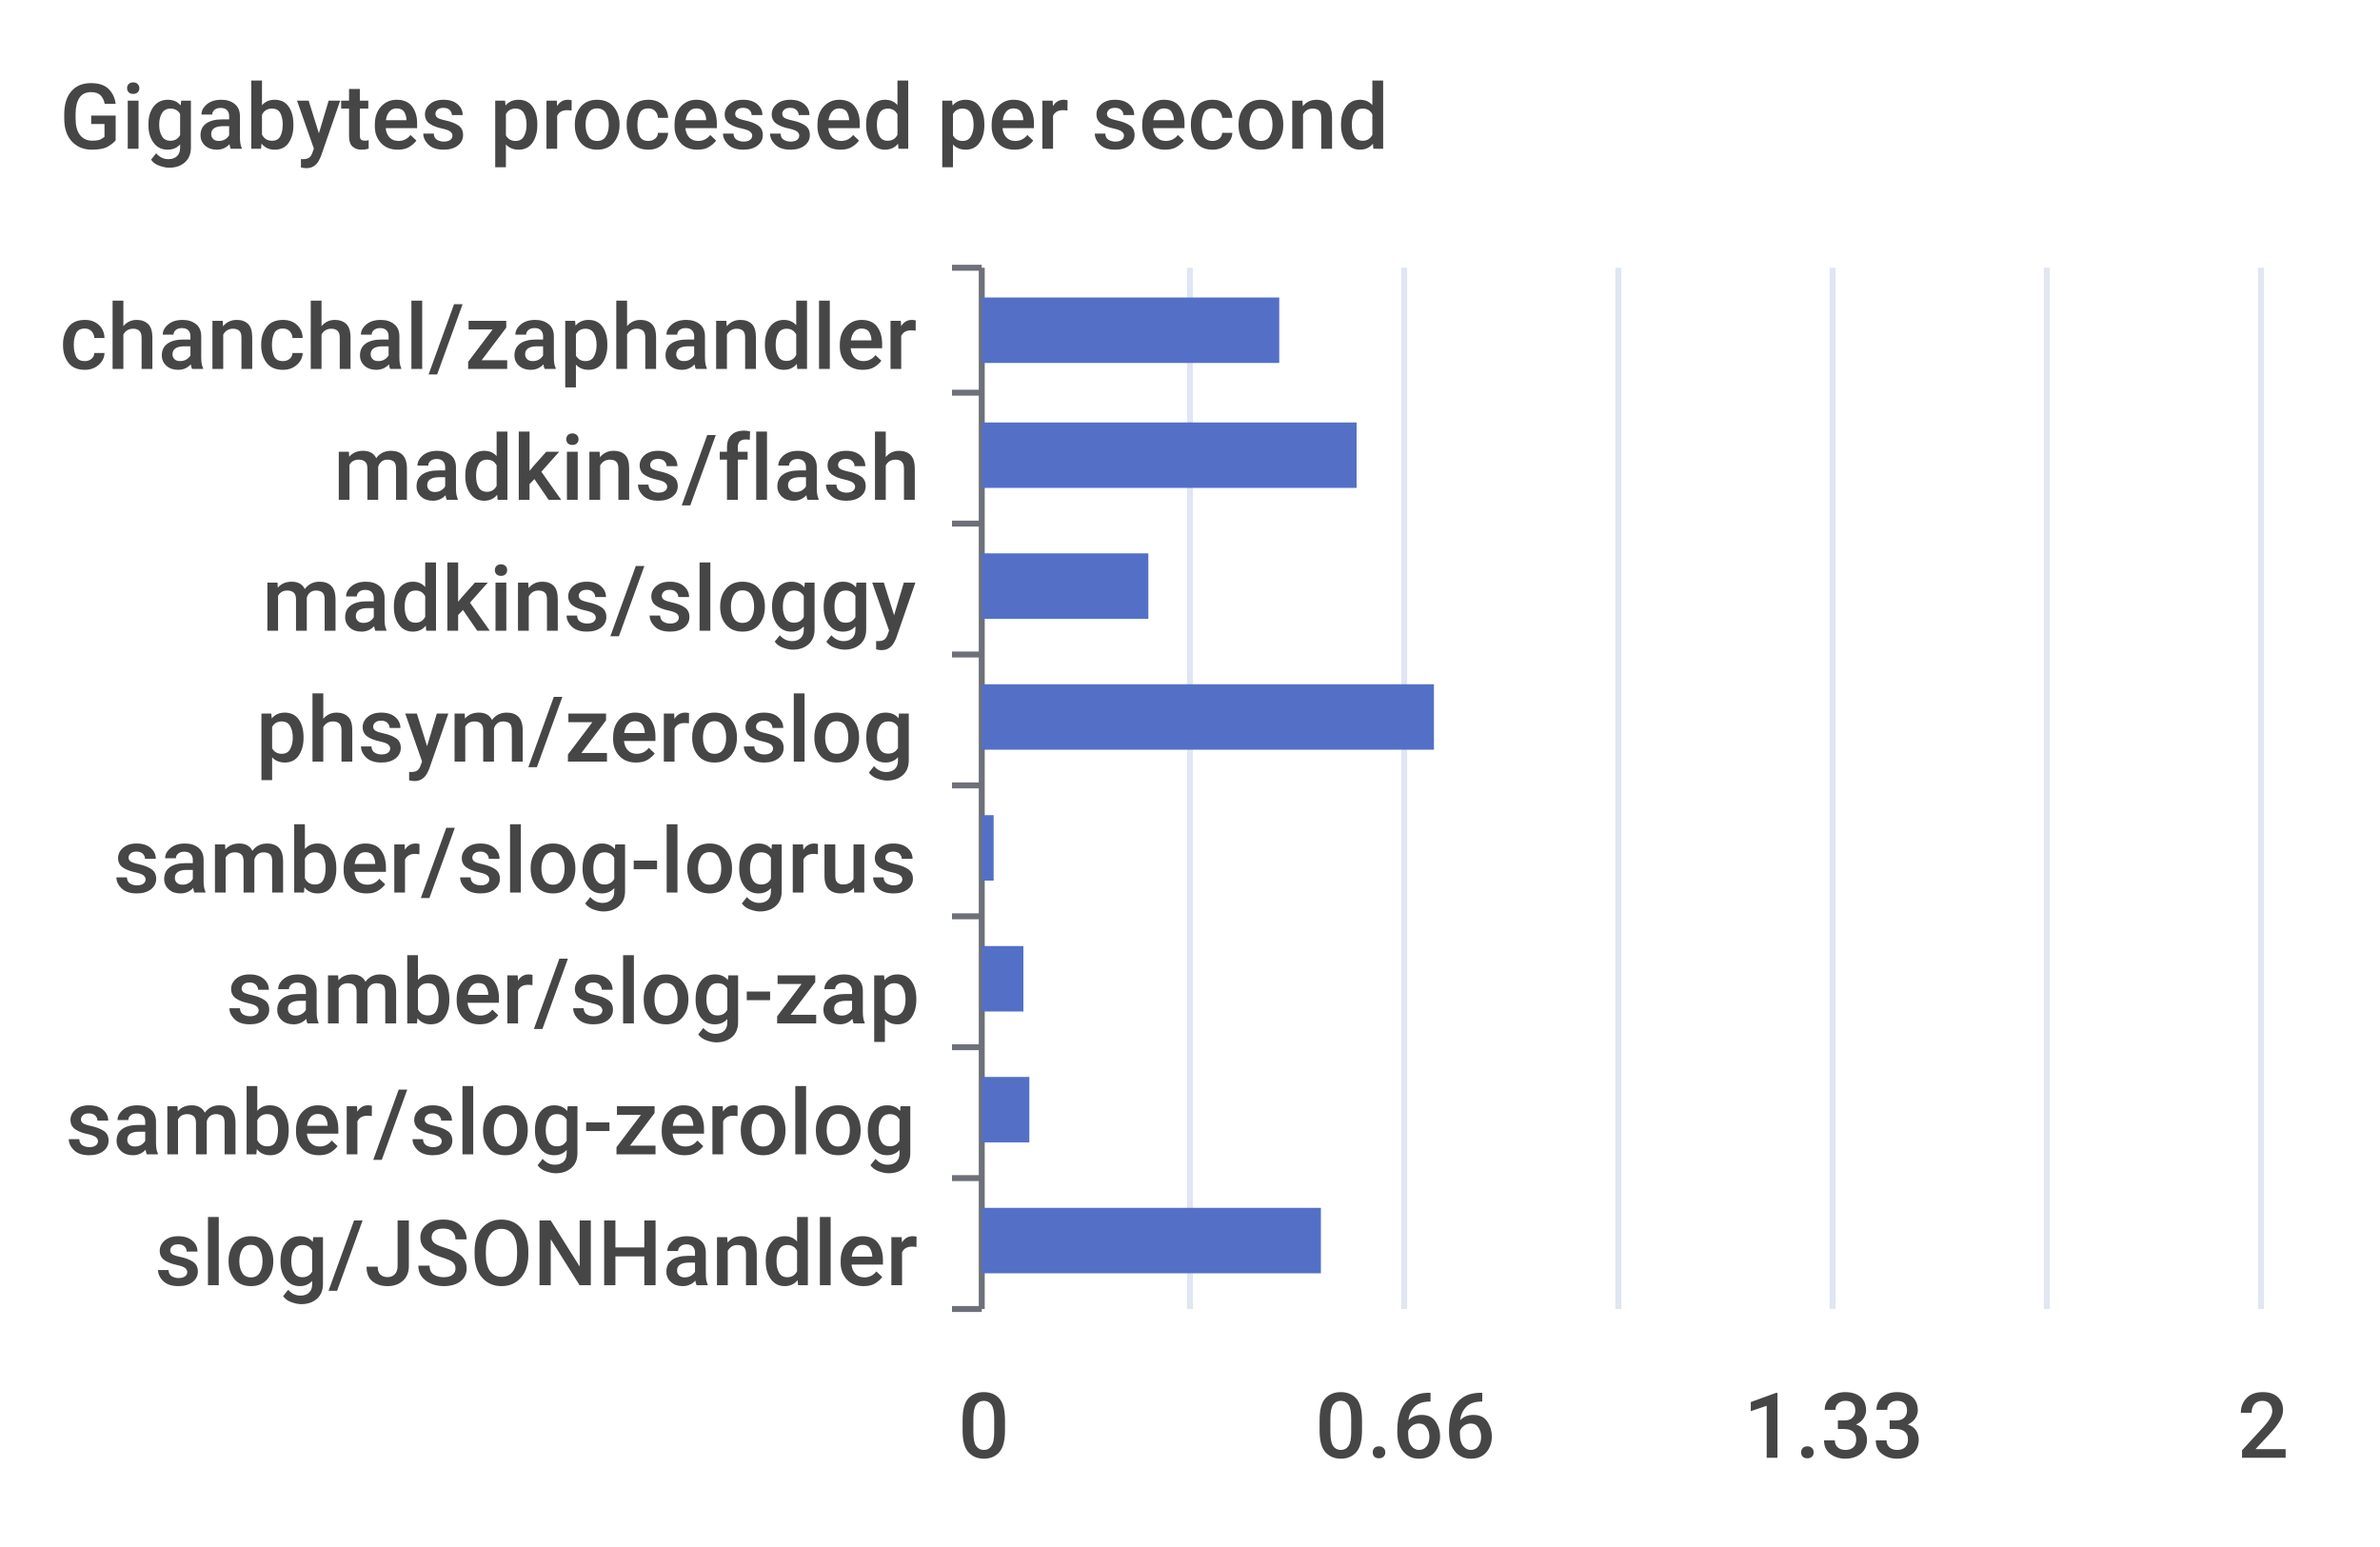
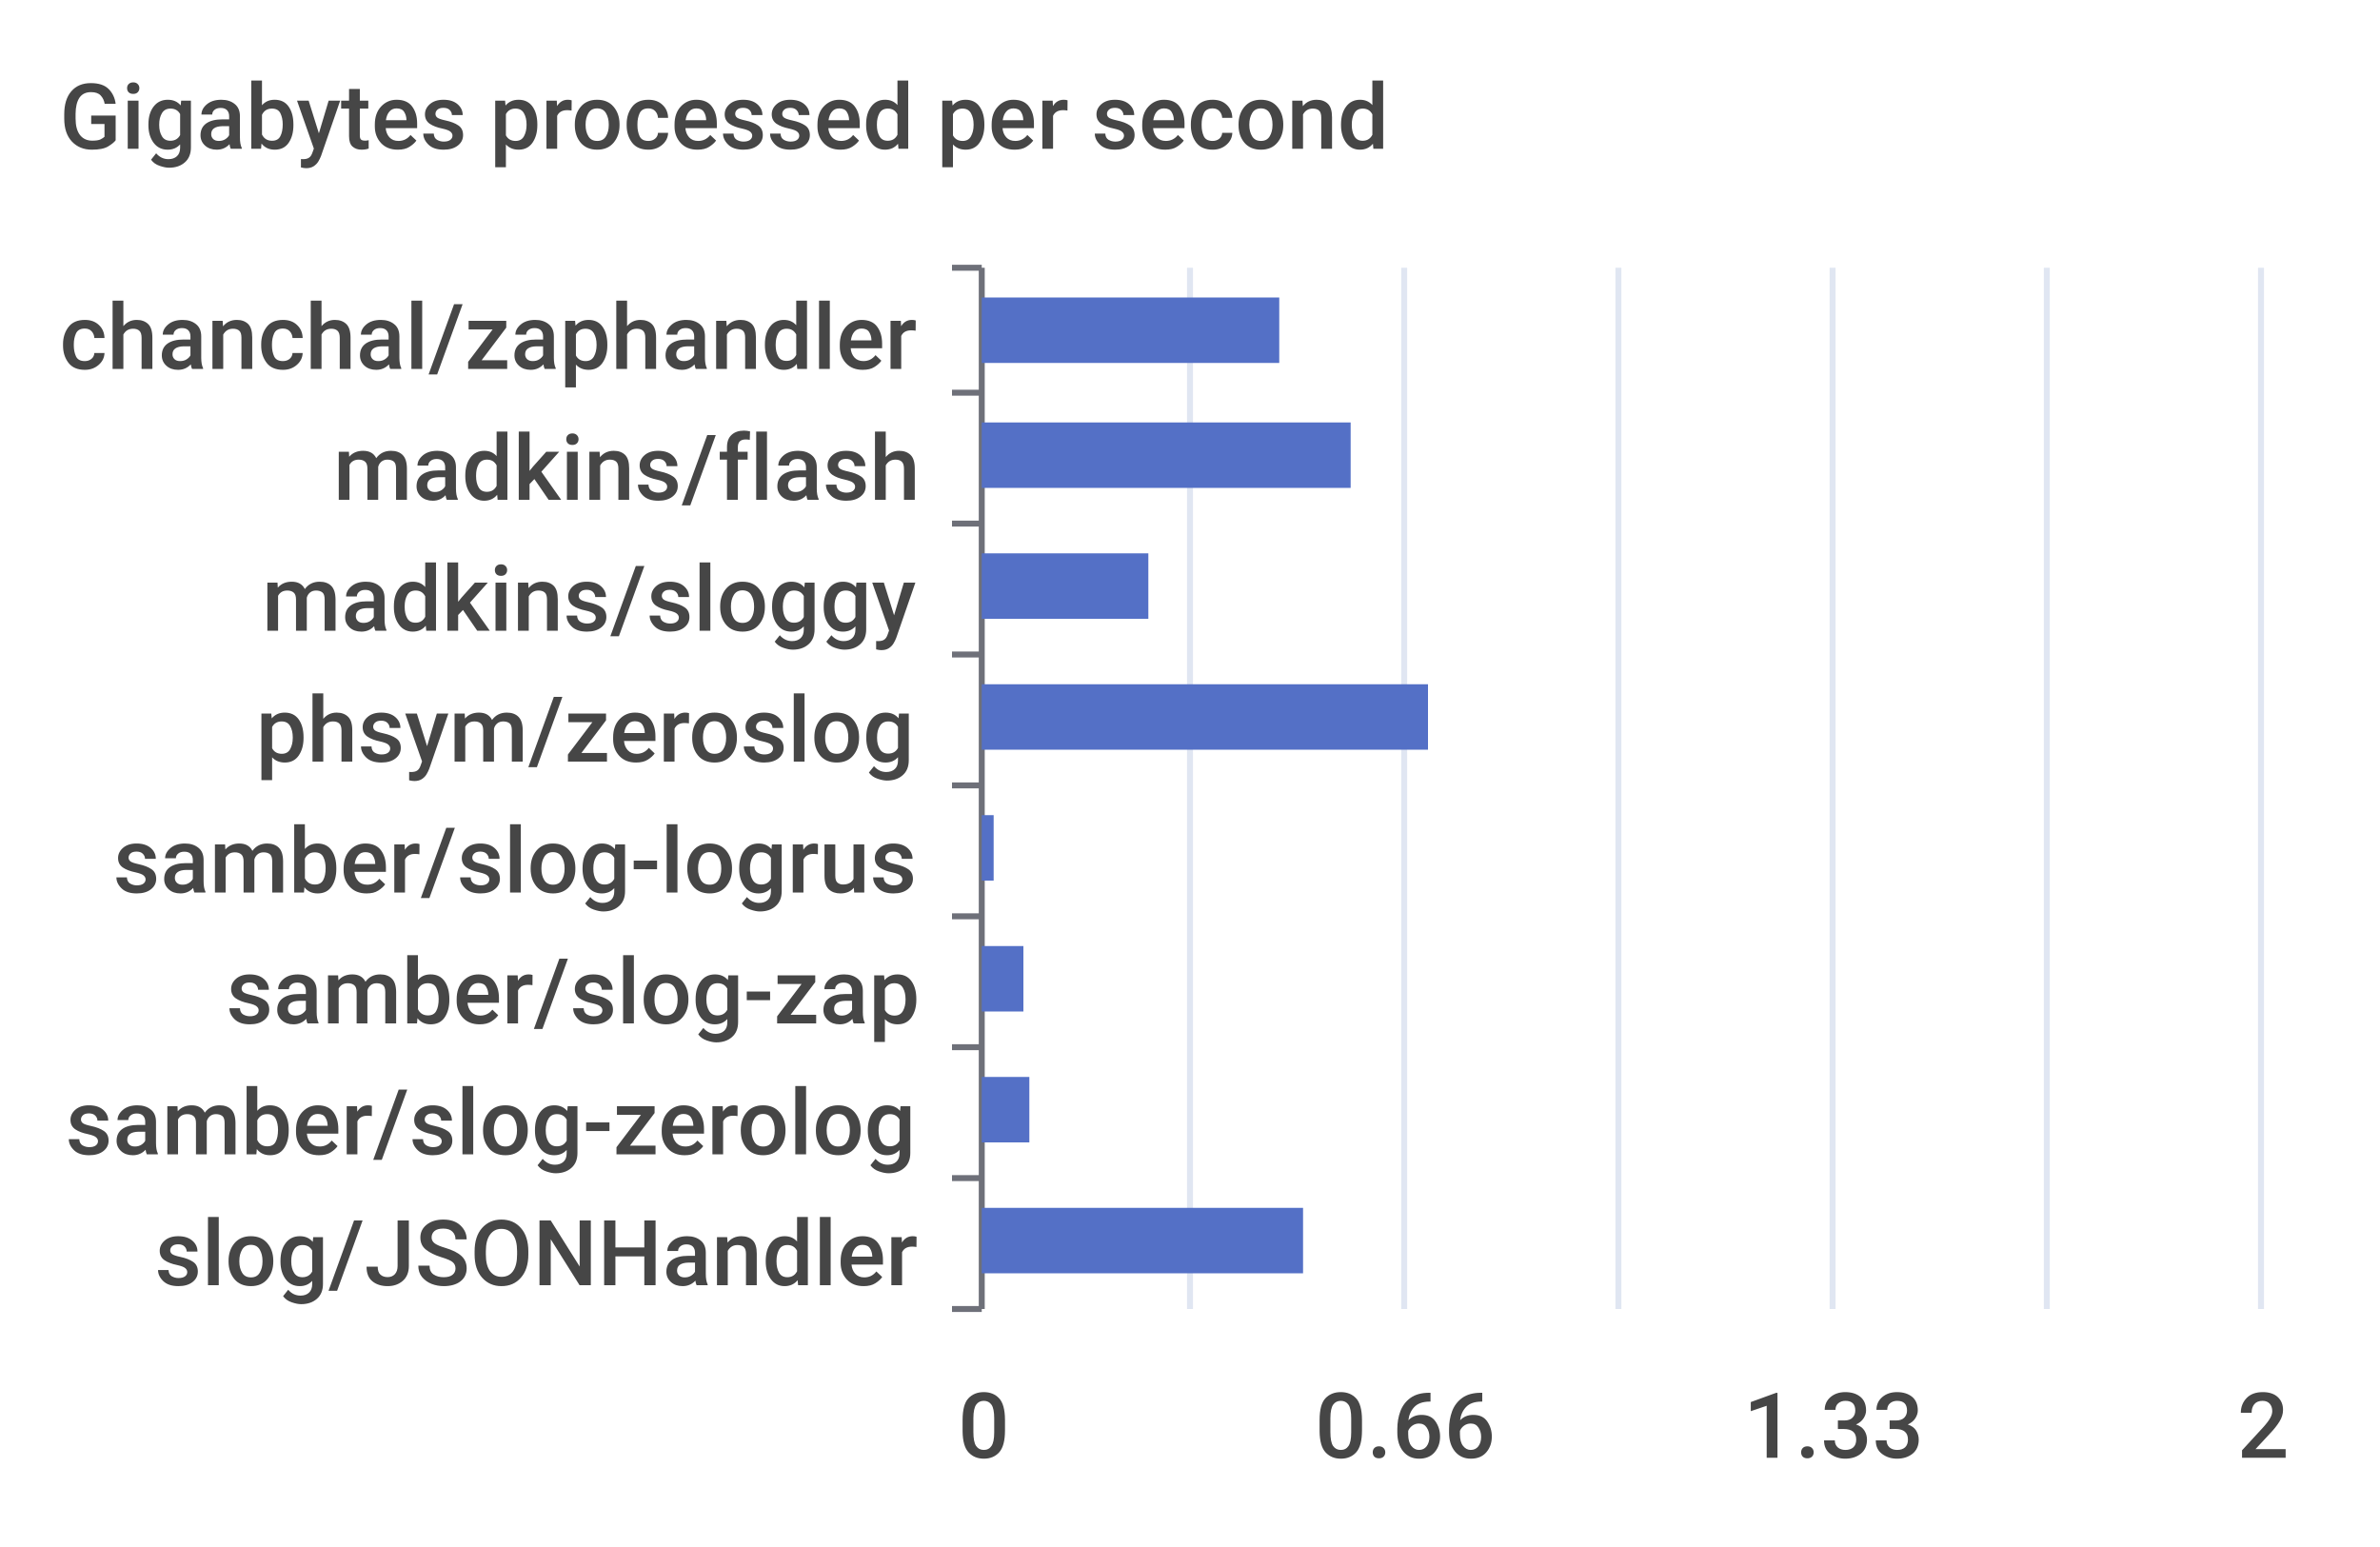
<svg xmlns="http://www.w3.org/2000/svg" width="400" height="260">\n<path d="M 0 0 L 400 0 L 400 260 L 0 260 L 0 0" style="stroke-width:0;stroke:none;fill:rgba(255,255,255,1.0)" />
  <text x="10" y="25" style="stroke-width:0;stroke:none;fill:rgba(70,70,70,1.0);font-size:15.3px;font-family:'Roboto Medium',sans-serif">Gigabytes processed per second</text>
  <path d="M 160 45 L 165 45" style="stroke-width:1;stroke:rgba(110,112,121,1.0);fill:none" />
  <path d="M 160 66 L 165 66" style="stroke-width:1;stroke:rgba(110,112,121,1.0);fill:none" />
  <path d="M 160 88 L 165 88" style="stroke-width:1;stroke:rgba(110,112,121,1.0);fill:none" />
  <path d="M 160 110 L 165 110" style="stroke-width:1;stroke:rgba(110,112,121,1.0);fill:none" />
  <path d="M 160 132 L 165 132" style="stroke-width:1;stroke:rgba(110,112,121,1.0);fill:none" />
  <path d="M 160 154 L 165 154" style="stroke-width:1;stroke:rgba(110,112,121,1.0);fill:none" />
  <path d="M 160 176 L 165 176" style="stroke-width:1;stroke:rgba(110,112,121,1.0);fill:none" />
  <path d="M 160 198 L 165 198" style="stroke-width:1;stroke:rgba(110,112,121,1.0);fill:none" />
  <path d="M 160 220 L 165 220" style="stroke-width:1;stroke:rgba(110,112,121,1.0);fill:none" />
  <path d="M 165 45 L 165 220" style="stroke-width:1;stroke:rgba(110,112,121,1.0);fill:none" />
  <text x="10" y="62" style="stroke-width:0;stroke:none;fill:rgba(70,70,70,1.0);font-size:15.3px;font-family:'Roboto Medium',sans-serif">chanchal/zaphandler</text>
  <text x="56" y="84" style="stroke-width:0;stroke:none;fill:rgba(70,70,70,1.0);font-size:15.3px;font-family:'Roboto Medium',sans-serif">madkins/flash</text>
  <text x="44" y="106" style="stroke-width:0;stroke:none;fill:rgba(70,70,70,1.0);font-size:15.3px;font-family:'Roboto Medium',sans-serif">madkins/sloggy</text>
  <text x="43" y="128" style="stroke-width:0;stroke:none;fill:rgba(70,70,70,1.0);font-size:15.3px;font-family:'Roboto Medium',sans-serif">phsym/zeroslog</text>
  <text x="19" y="150" style="stroke-width:0;stroke:none;fill:rgba(70,70,70,1.0);font-size:15.3px;font-family:'Roboto Medium',sans-serif">samber/slog-logrus</text>
  <text x="38" y="172" style="stroke-width:0;stroke:none;fill:rgba(70,70,70,1.0);font-size:15.3px;font-family:'Roboto Medium',sans-serif">samber/slog-zap</text>
  <text x="11" y="194" style="stroke-width:0;stroke:none;fill:rgba(70,70,70,1.0);font-size:15.3px;font-family:'Roboto Medium',sans-serif">samber/slog-zerolog</text>
  <text x="26" y="216" style="stroke-width:0;stroke:none;fill:rgba(70,70,70,1.0);font-size:15.3px;font-family:'Roboto Medium',sans-serif">slog/JSONHandler</text>
  <text x="161" y="245" style="stroke-width:0;stroke:none;fill:rgba(70,70,70,1.0);font-size:15.3px;font-family:'Roboto Medium',sans-serif">0</text>
  <text x="221" y="245" style="stroke-width:0;stroke:none;fill:rgba(70,70,70,1.0);font-size:15.3px;font-family:'Roboto Medium',sans-serif">0.66</text>
  <text x="293" y="245" style="stroke-width:0;stroke:none;fill:rgba(70,70,70,1.0);font-size:15.3px;font-family:'Roboto Medium',sans-serif">1.33</text>
  <text x="376" y="245" style="stroke-width:0;stroke:none;fill:rgba(70,70,70,1.0);font-size:15.3px;font-family:'Roboto Medium',sans-serif">2</text>
  <path d="M 200 45 L 200 220" style="stroke-width:1;stroke:rgba(224,230,242,1.0);fill:none" />
  <path d="M 236 45 L 236 220" style="stroke-width:1;stroke:rgba(224,230,242,1.0);fill:none" />
  <path d="M 272 45 L 272 220" style="stroke-width:1;stroke:rgba(224,230,242,1.0);fill:none" />
  <path d="M 308 45 L 308 220" style="stroke-width:1;stroke:rgba(224,230,242,1.0);fill:none" />
  <path d="M 344 45 L 344 220" style="stroke-width:1;stroke:rgba(224,230,242,1.0);fill:none" />
  <path d="M 380 45 L 380 220" style="stroke-width:1;stroke:rgba(224,230,242,1.0);fill:none" />
-   <path d="M 165 203 L 222 203 L 222 214 L 165 214 L 165 203" style="stroke-width:0;stroke:none;fill:rgba(84,112,198,1.0)" />
+   <path d="M 165 203 L 219 203 L 219 214 L 165 214 L 165 203" style="stroke-width:0;stroke:none;fill:rgba(84,112,198,1.0)" />
  <path d="M 165 181 L 173 181 L 173 192 L 165 192 L 165 181" style="stroke-width:0;stroke:none;fill:rgba(84,112,198,1.0)" />
  <path d="M 165 159 L 172 159 L 172 170 L 165 170 L 165 159" style="stroke-width:0;stroke:none;fill:rgba(84,112,198,1.0)" />
  <path d="M 165 137 L 167 137 L 167 148 L 165 148 L 165 137" style="stroke-width:0;stroke:none;fill:rgba(84,112,198,1.0)" />
-   <path d="M 165 115 L 241 115 L 241 126 L 165 126 L 165 115" style="stroke-width:0;stroke:none;fill:rgba(84,112,198,1.0)" />
+   <path d="M 165 115 L 240 115 L 240 126 L 165 126 L 165 115" style="stroke-width:0;stroke:none;fill:rgba(84,112,198,1.0)" />
  <path d="M 165 93 L 193 93 L 193 104 L 165 104 L 165 93" style="stroke-width:0;stroke:none;fill:rgba(84,112,198,1.0)" />
-   <path d="M 165 71 L 228 71 L 228 82 L 165 82 L 165 71" style="stroke-width:0;stroke:none;fill:rgba(84,112,198,1.0)" />
+   <path d="M 165 71 L 227 71 L 227 82 L 165 82 L 165 71" style="stroke-width:0;stroke:none;fill:rgba(84,112,198,1.0)" />
  <path d="M 165 50 L 215 50 L 215 61 L 165 61 L 165 50" style="stroke-width:0;stroke:none;fill:rgba(84,112,198,1.0)" />
</svg>
